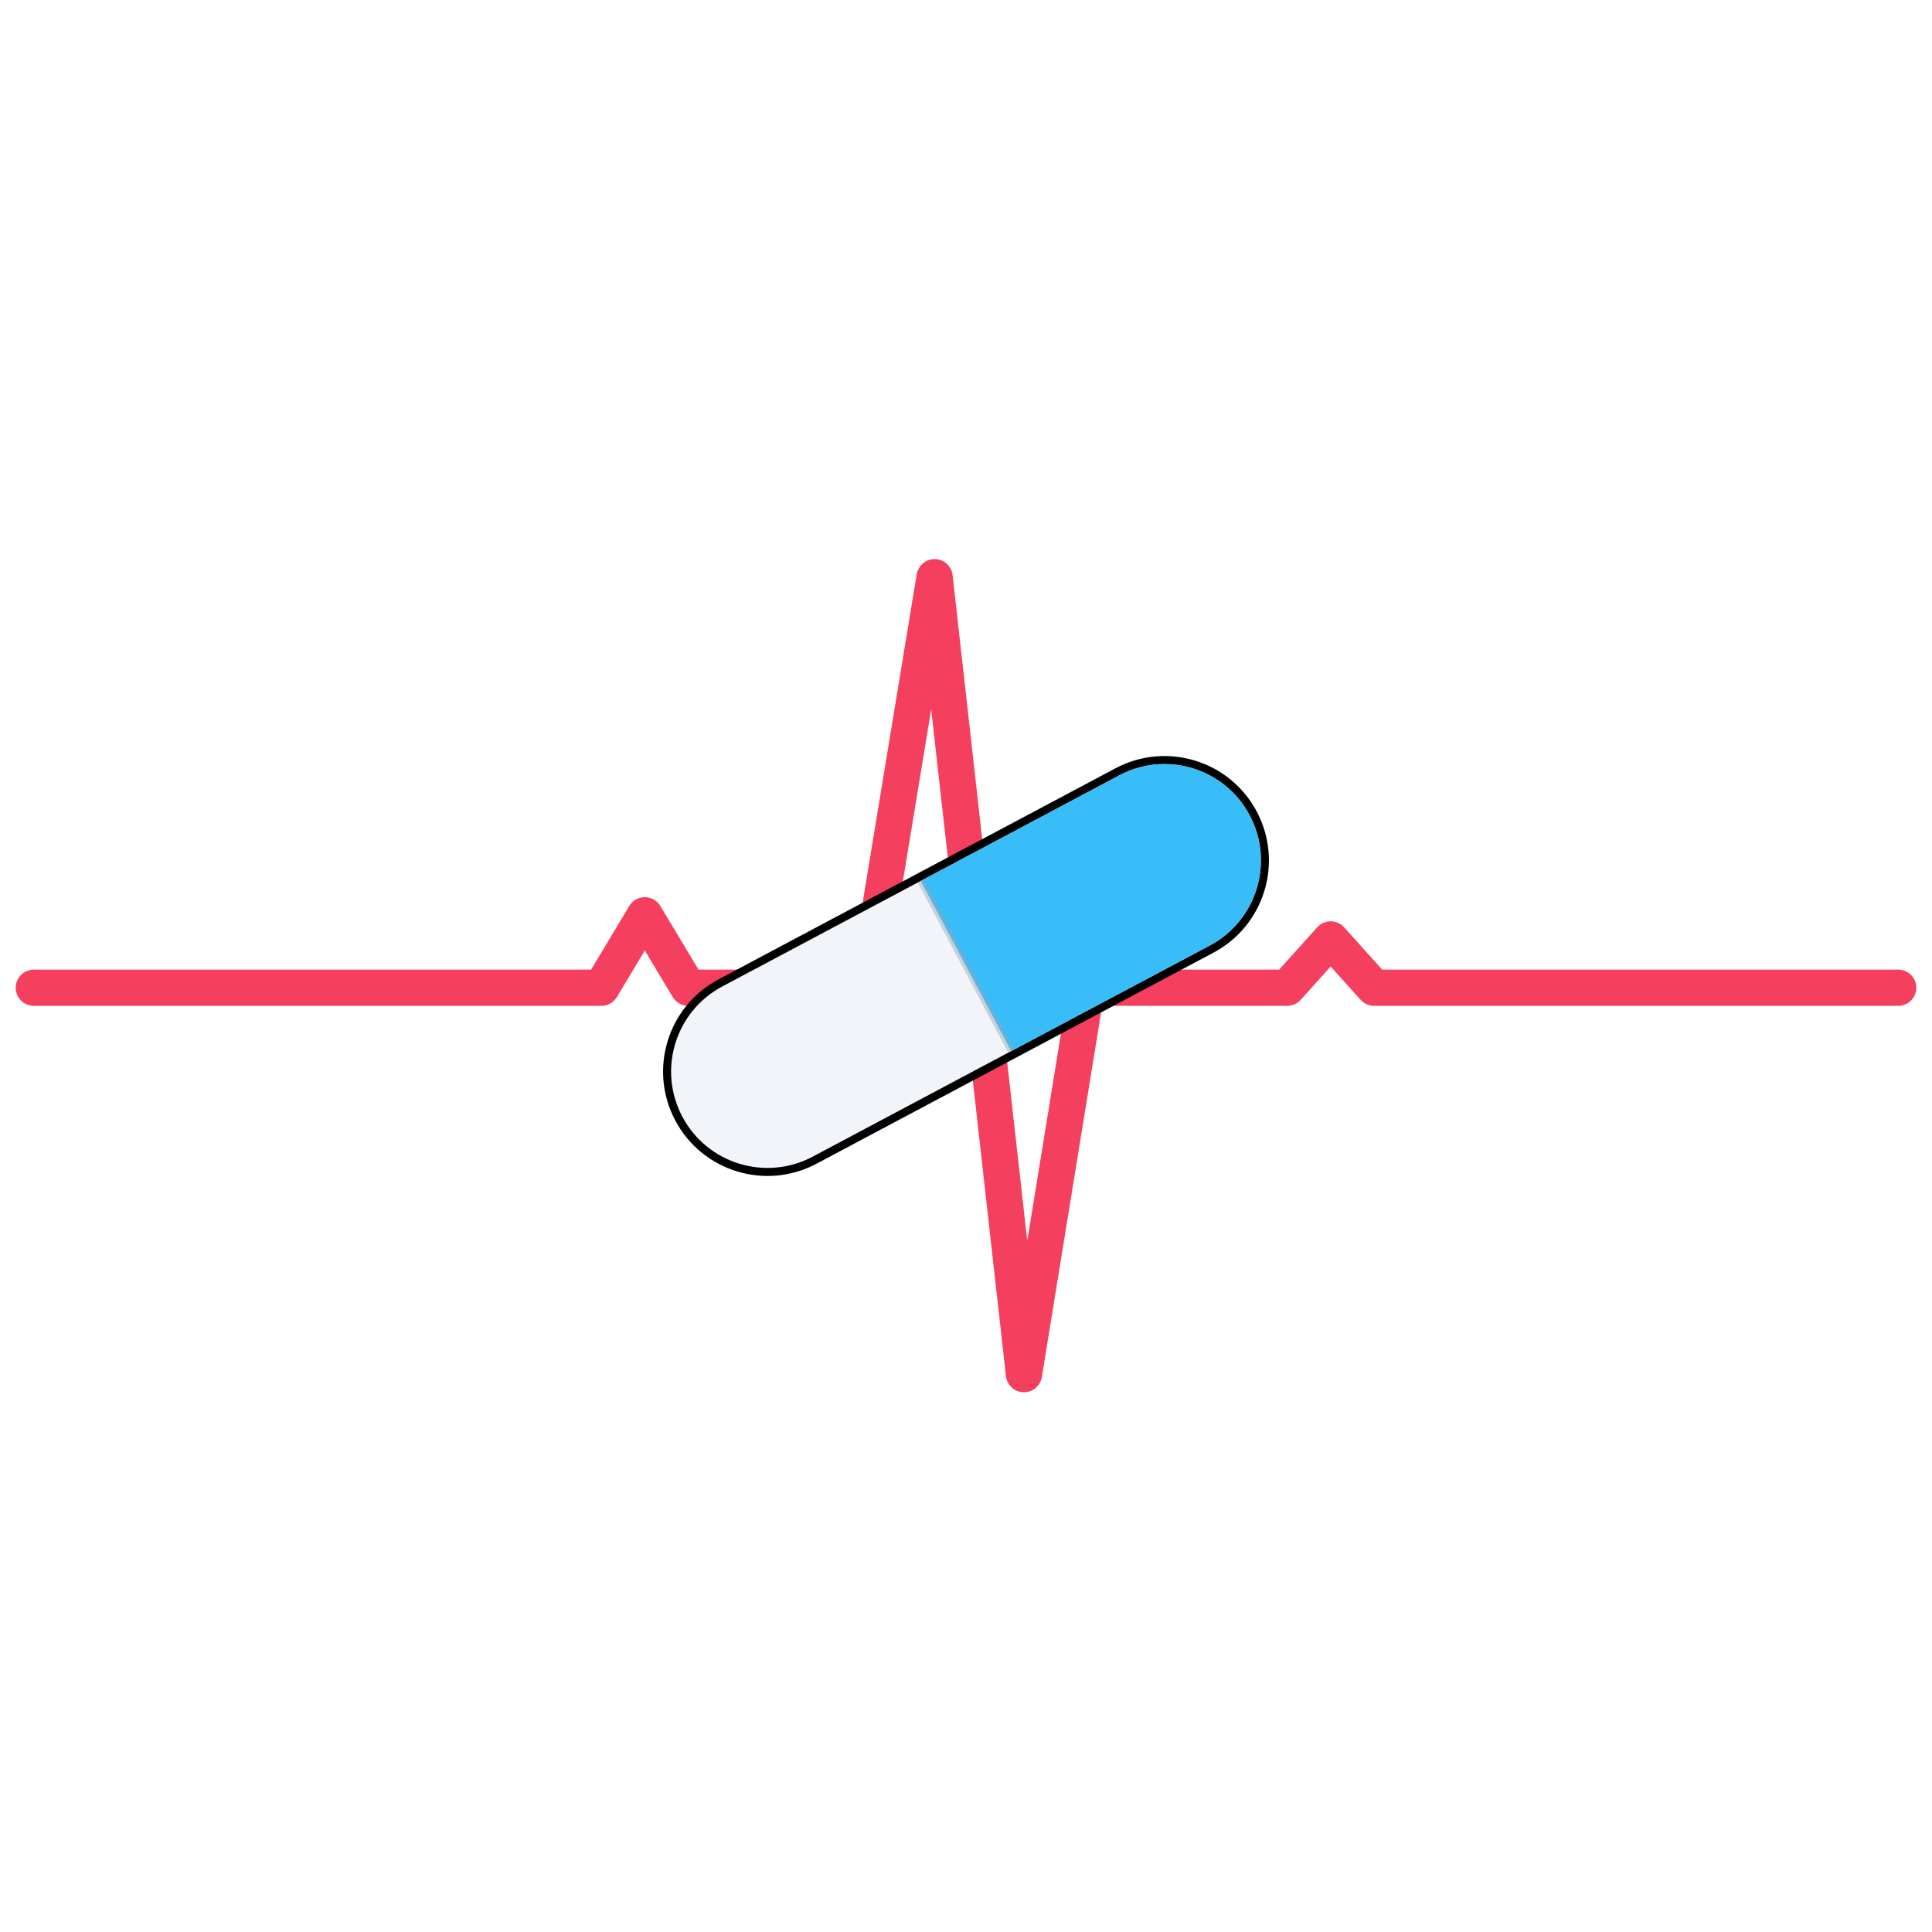
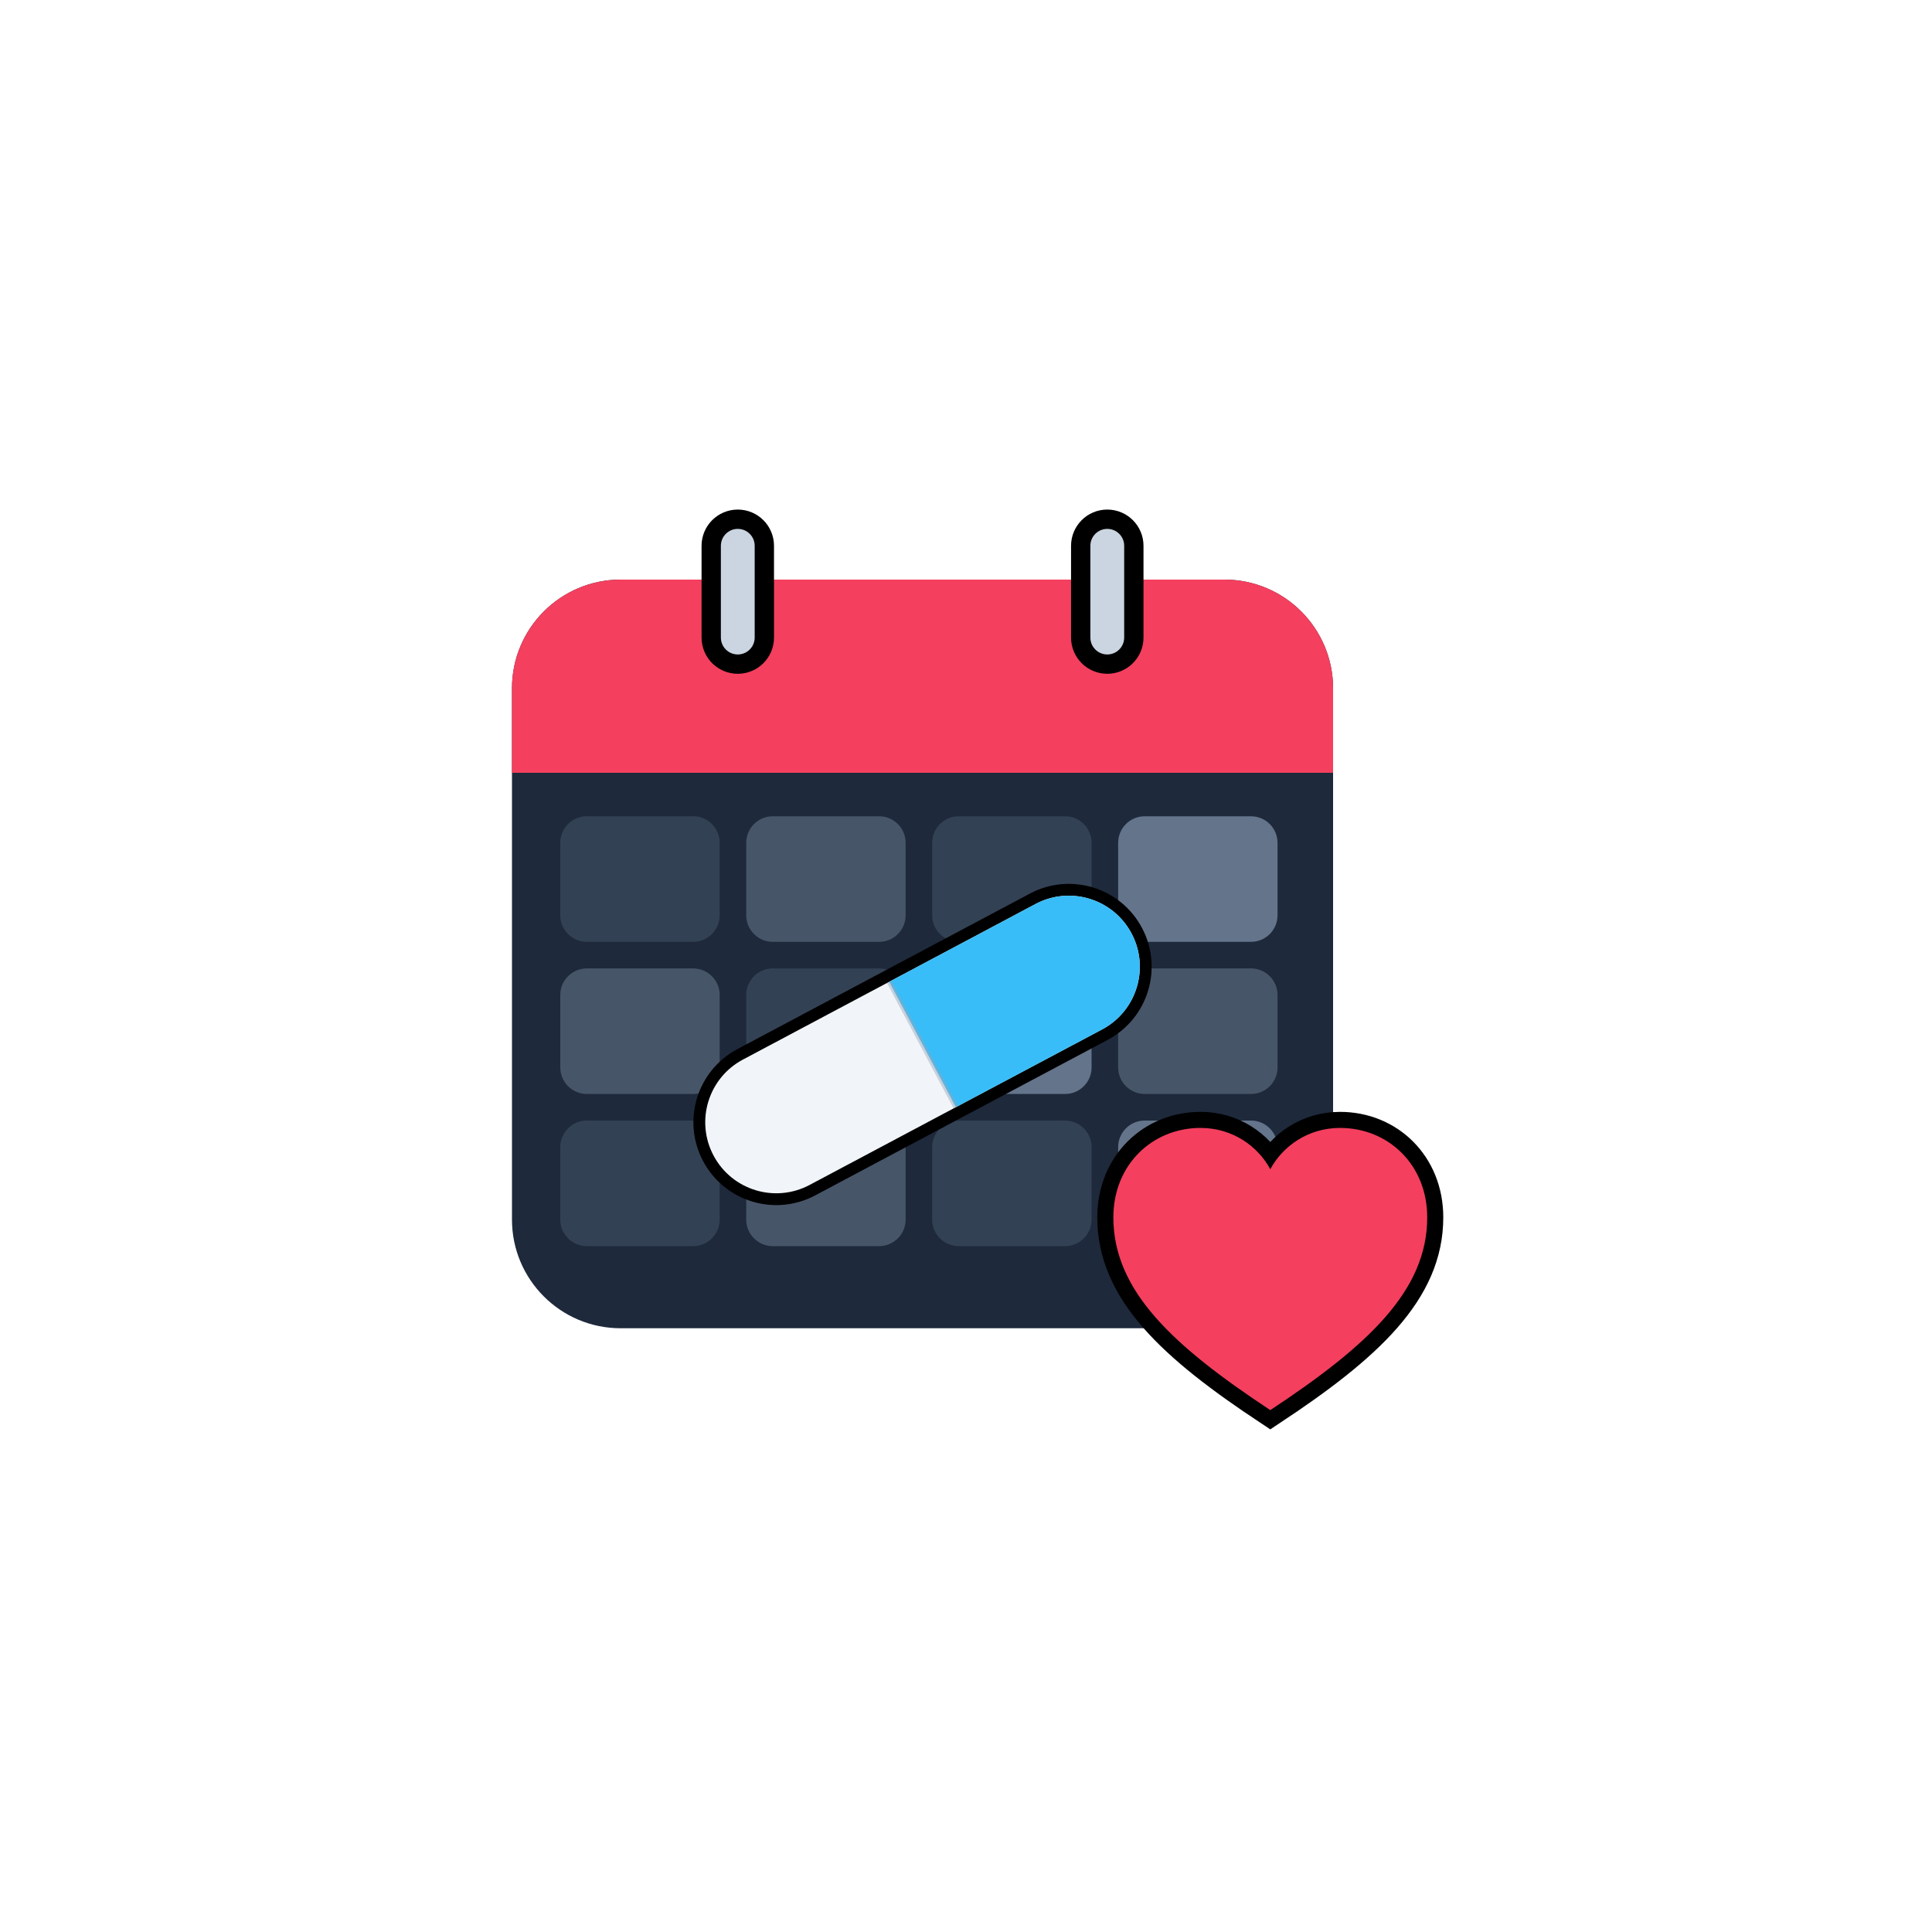
<svg xmlns="http://www.w3.org/2000/svg" width="1024" height="1024" viewBox="0 0 1024 1024">
-   <g transform="translate(512,512) scale(0.64) translate(-512,-512)">
-     <path d="M-260,530 H170 L210,530 L246,470 L282,530 H430 L486,190 L560,850 L612,530 H742 L778,530 L814,490 L850,530 H1284" fill="none" stroke="#F43F5E" stroke-width="30" stroke-linecap="round" stroke-linejoin="round" />
-     <g transform="translate(512,512) rotate(-28) scale(1.9)">
-       <rect x="-140" y="-42" width="280" height="84" rx="42" fill="#000" stroke="#000" stroke-width="7" />
+   <g transform="translate(512,512) scale(0.64) translate(-548,-540)">
+     <rect x="172" y="220" width="680" height="620" rx="90" fill="#1E293B" />
+     <path d="M172,310 A90,90 0 0 1 262,220 H762 A90,90 0 0 1 852,310 V380 H172 Z" fill="#F43F5E" />
+     <rect x="212" y="416" width="132" height="104" rx="22" fill="#334155" />
+     <rect x="366" y="416" width="132" height="104" rx="22" fill="#475569" />
+     <rect x="520" y="416" width="132" height="104" rx="22" fill="#334155" />
+     <rect x="674" y="416" width="132" height="104" rx="22" fill="#64748B" />
+     <rect x="212" y="542" width="132" height="104" rx="22" fill="#475569" />
+     <rect x="366" y="542" width="132" height="104" rx="22" fill="#334155" />
+     <rect x="520" y="542" width="132" height="104" rx="22" fill="#64748B" />
+     <rect x="674" y="542" width="132" height="104" rx="22" fill="#475569" />
+     <rect x="212" y="668" width="132" height="104" rx="22" fill="#334155" />
+     <rect x="366" y="668" width="132" height="104" rx="22" fill="#475569" />
+     <rect x="520" y="668" width="132" height="104" rx="22" fill="#334155" />
+     <rect x="674" y="668" width="132" height="104" rx="22" fill="#64748B" />
+     <rect x="337" y="170" width="44" height="120" rx="22" fill="#CBD5E1" stroke="#000" stroke-width="16" />
+     <rect x="643" y="170" width="44" height="120" rx="22" fill="#CBD5E1" stroke="#000" stroke-width="16" />
+     <g transform="translate(512,605) rotate(-28) scale(1.4)">
+       <rect x="-140" y="-42" width="280" height="84" rx="42" fill="#000" stroke="#000" stroke-width="14" />
      <rect x="-140" y="-42" width="280" height="84" rx="42" fill="#F1F5F9" />
      <path d="M0,-42 H98 A42,42 0 0 1 98,42 H0 Z" fill="#38BDF8" />
      <rect x="-1.5" y="-42" width="3" height="84" fill="#94A3B8" opacity="0.45" />
    </g>
+     <g transform="translate(800,790) scale(0.38) translate(-512,-520)">
+       <path d="M512,830 C300,690 170,570 170,410 C170,295 255,215 360,215 C430,215 485,255 512,305 C539,255 594,215 664,215 C769,215 854,295 854,410 C854,570 724,690 512,830 Z" fill="#F43F5E" stroke="#000" stroke-width="70" />
+       <path d="M512,830 C300,690 170,570 170,410 C170,295 255,215 360,215 C430,215 485,255 512,305 C539,255 594,215 664,215 C769,215 854,295 854,410 C854,570 724,690 512,830 Z" fill="#F43F5E" />
+     </g>
  </g>
</svg>
